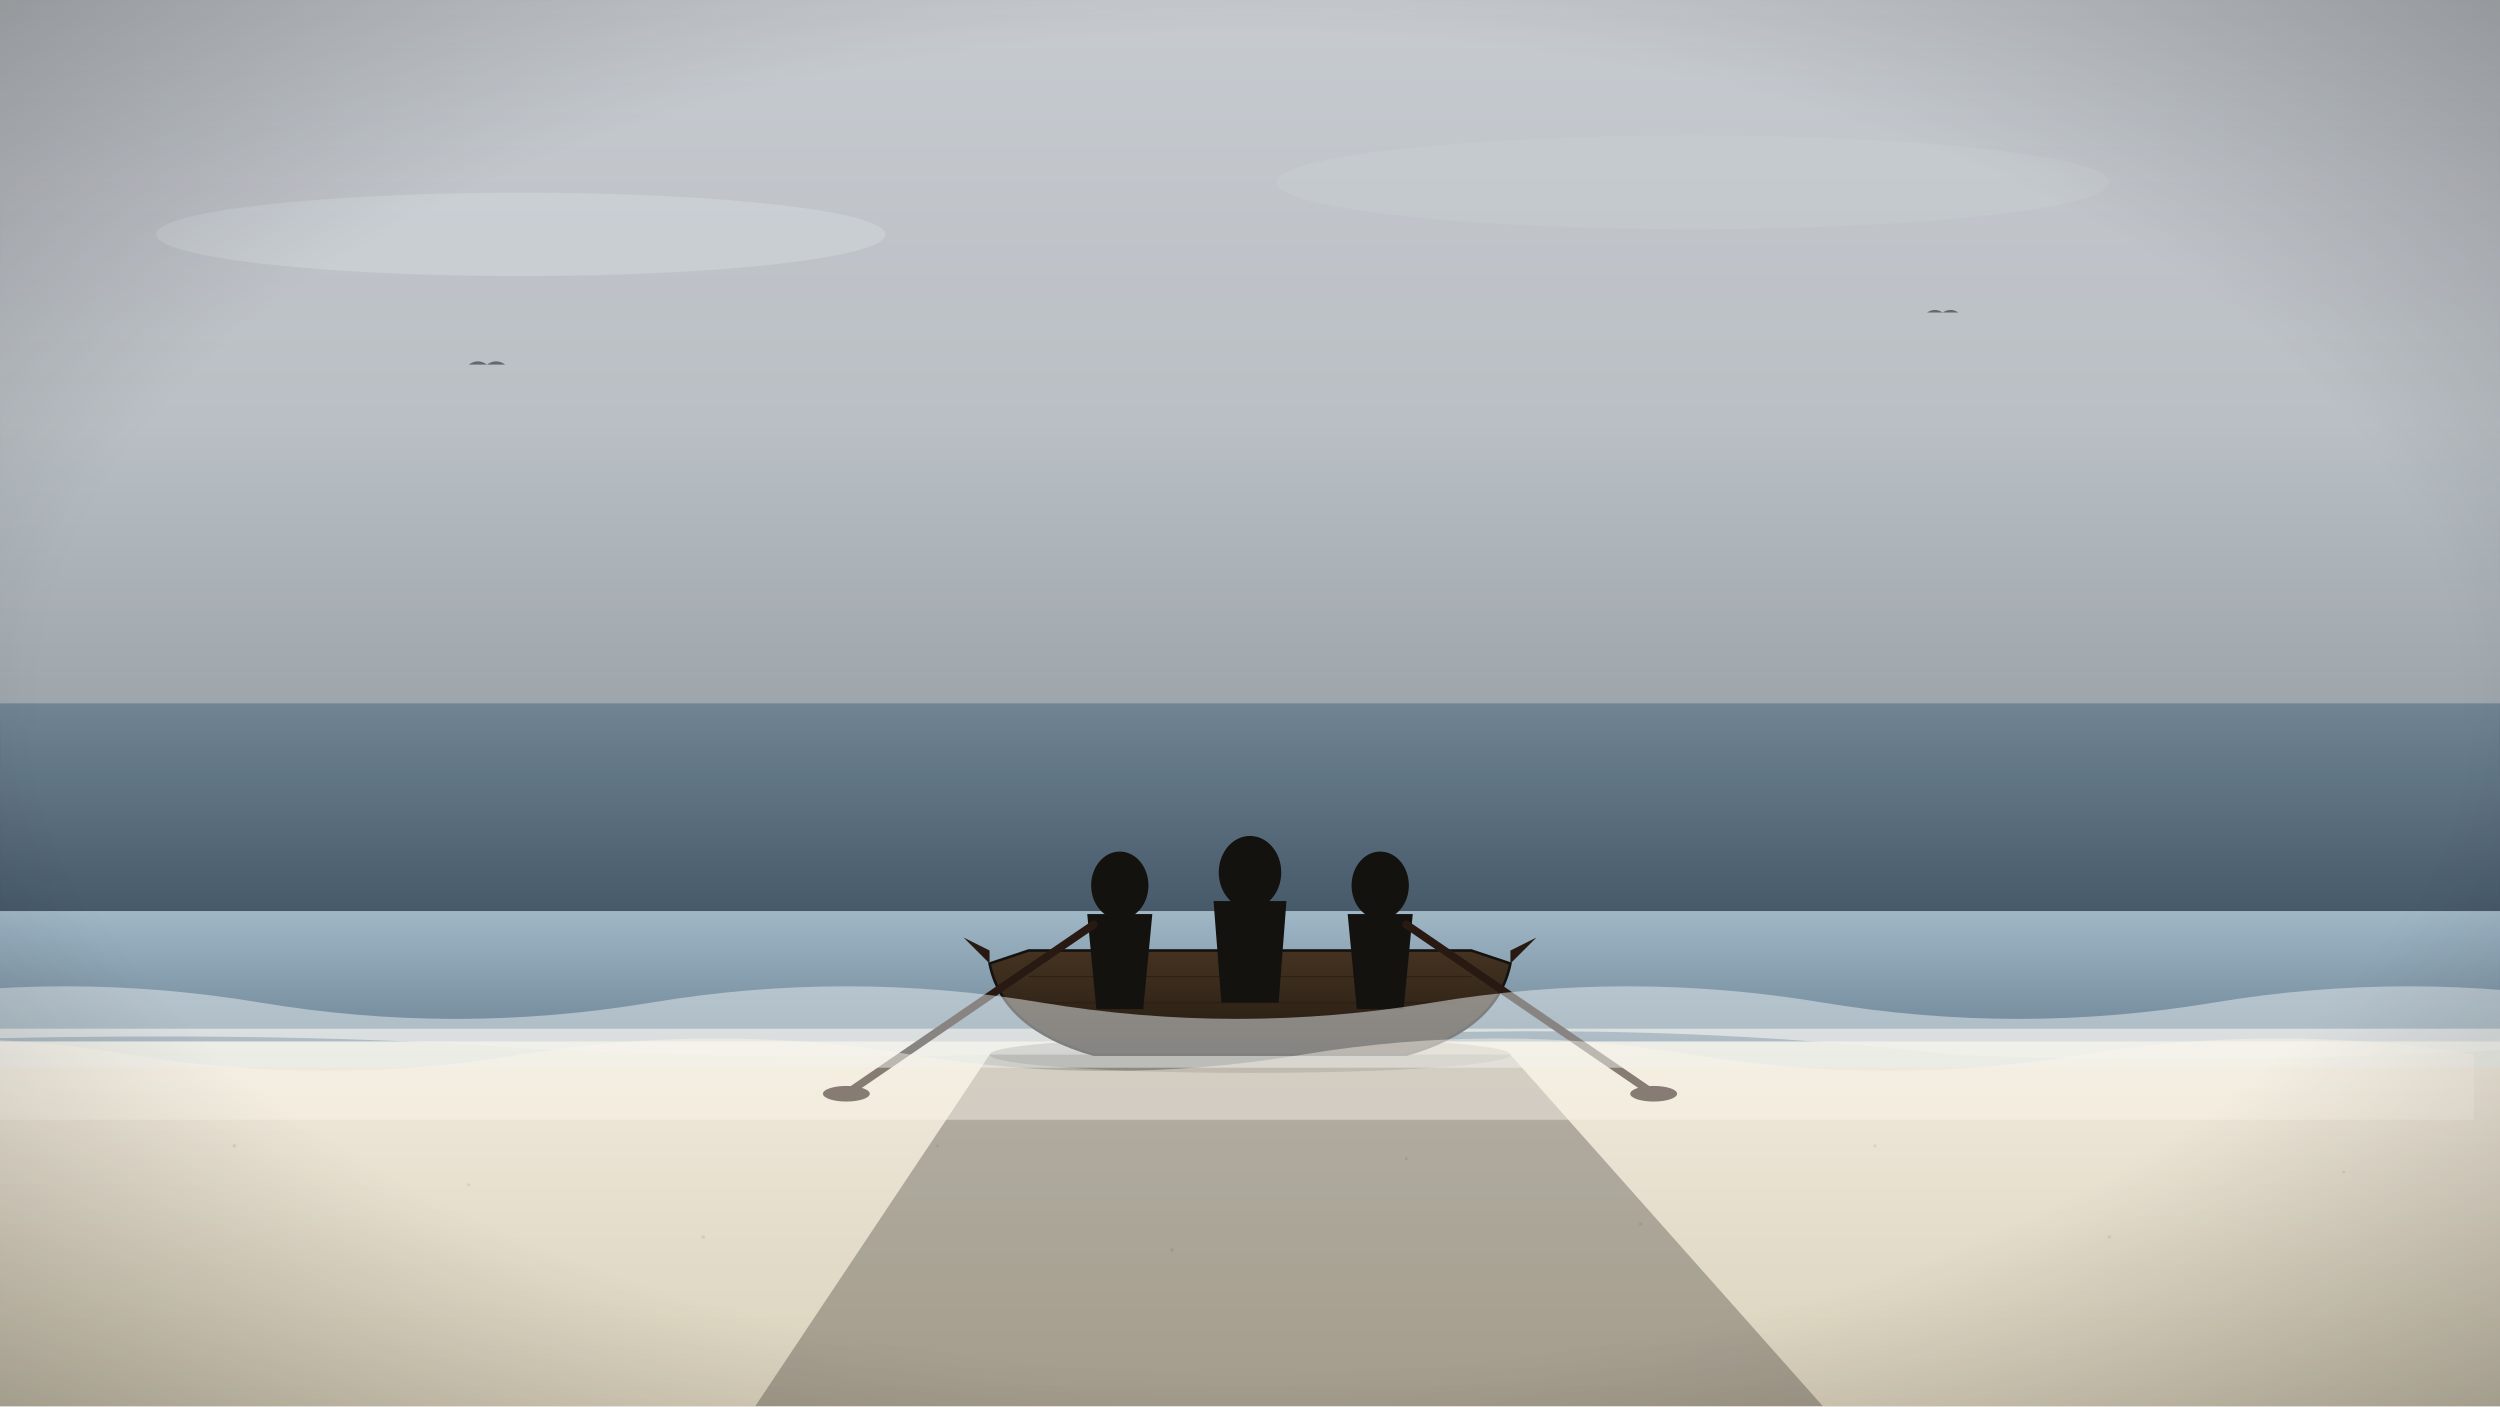
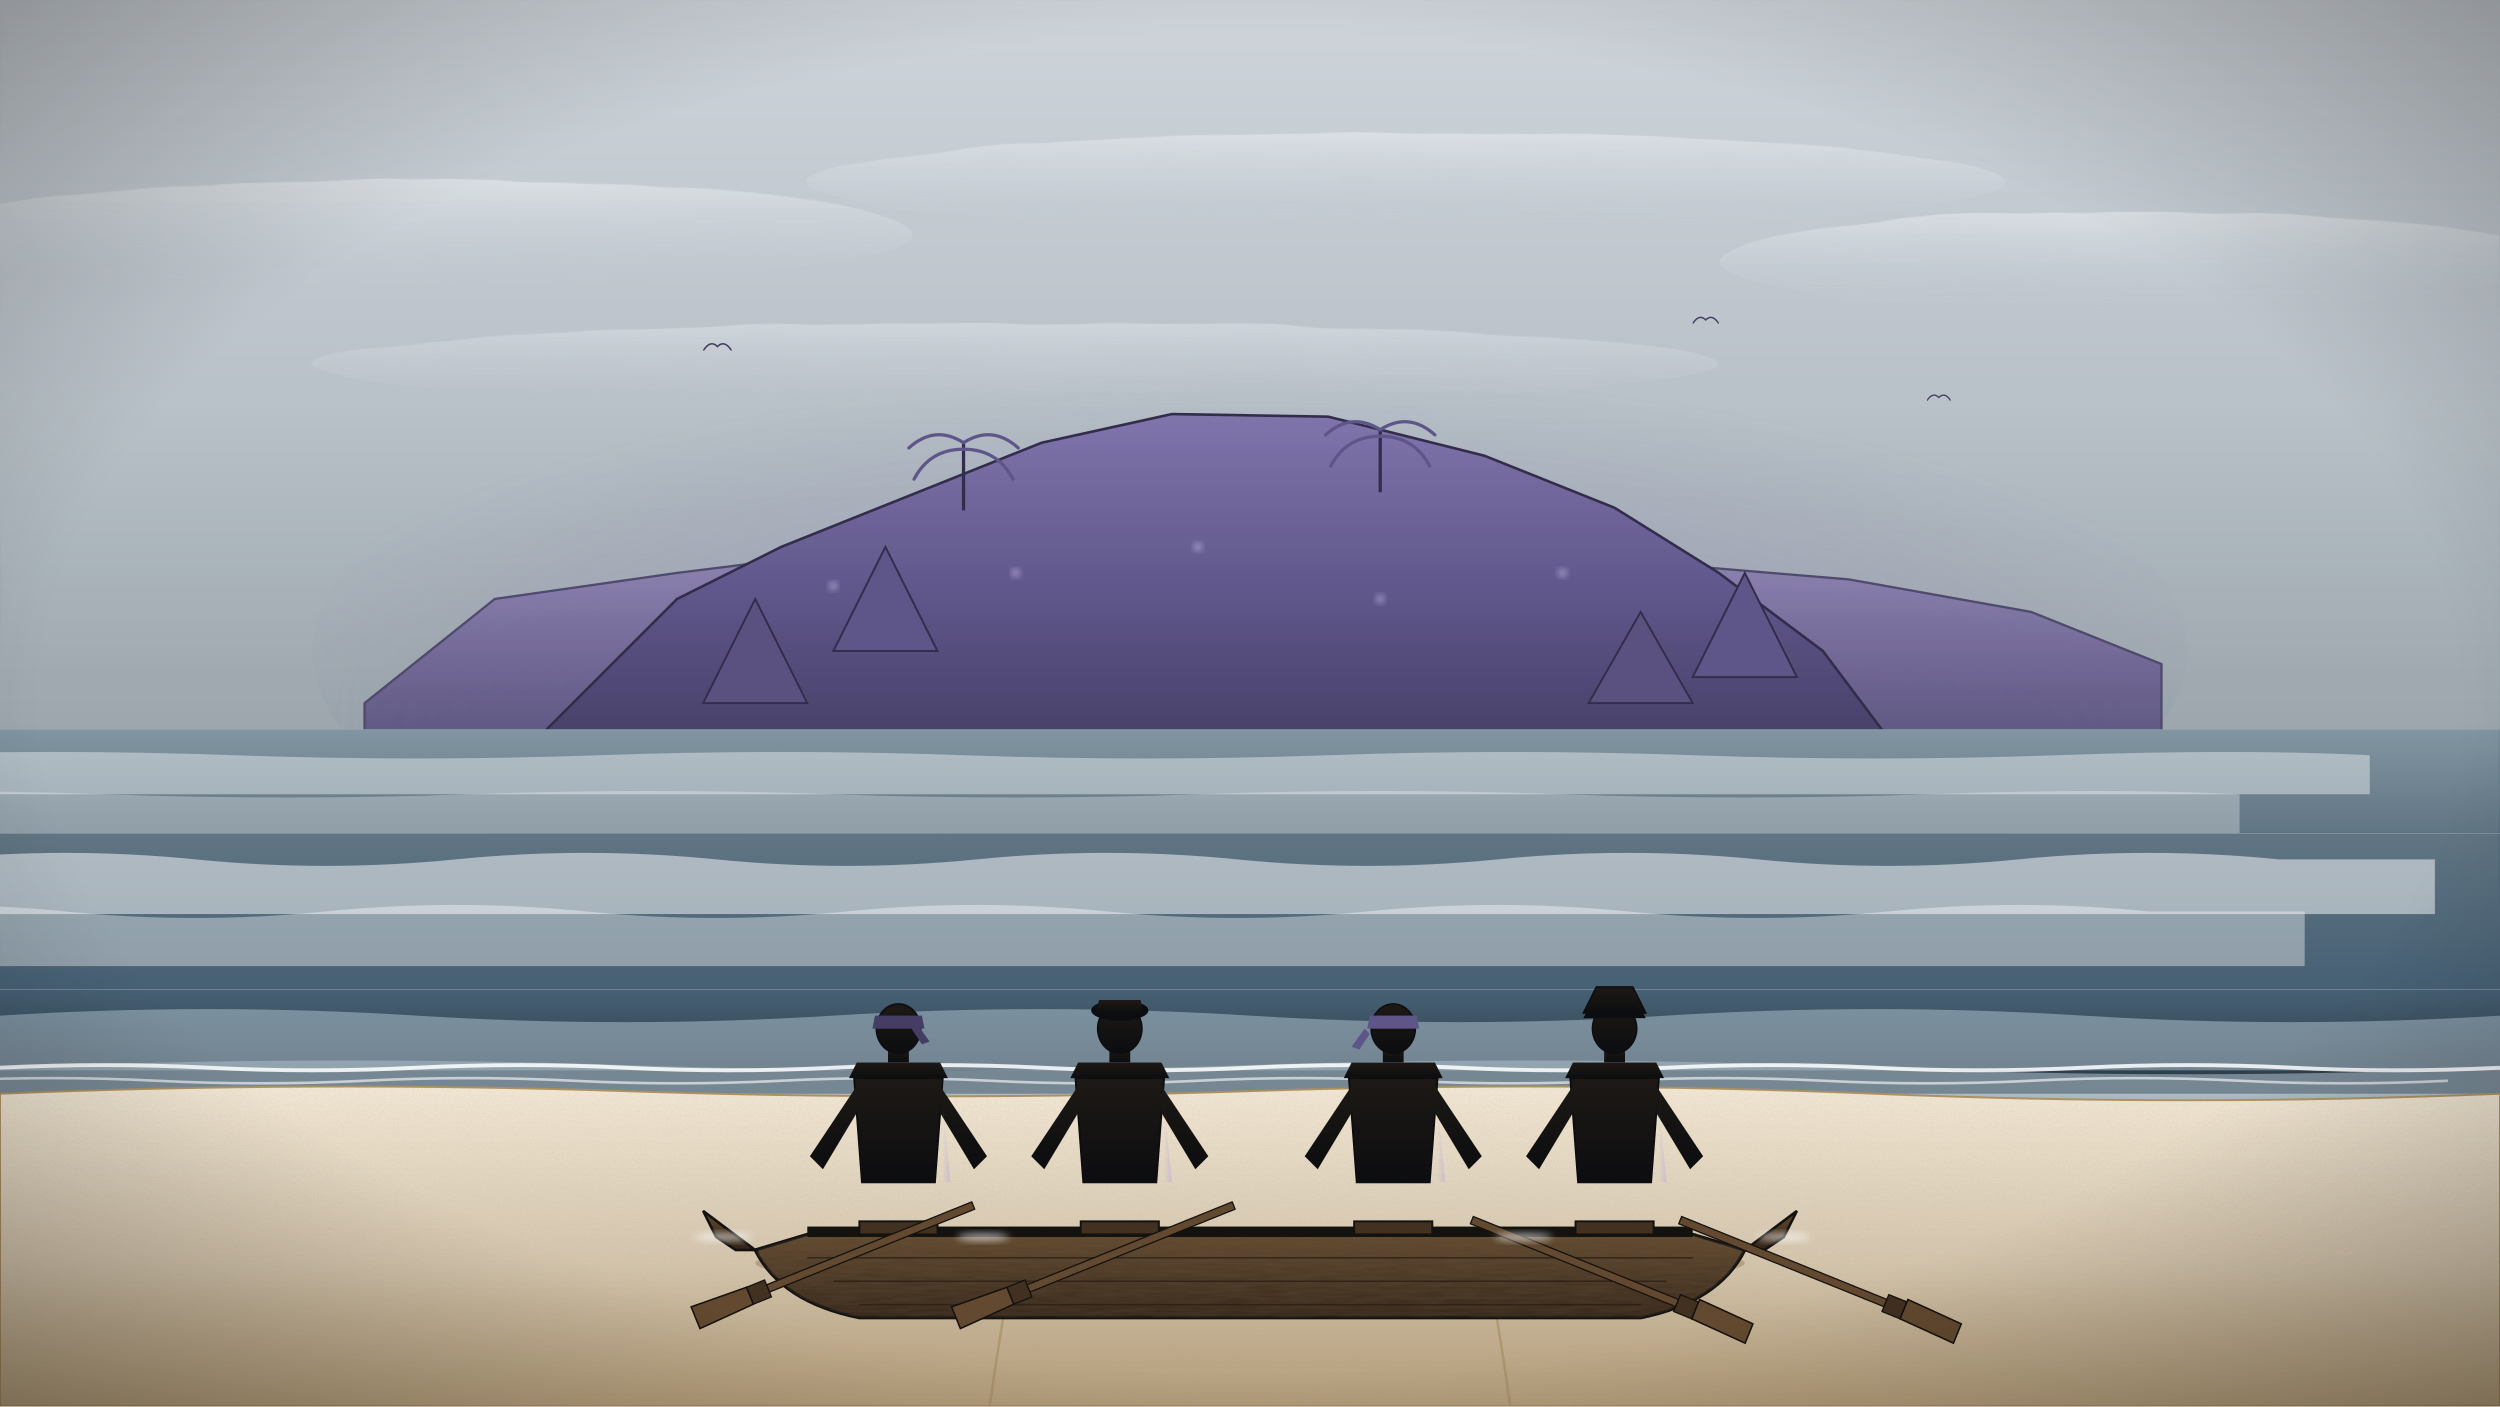
- <svg xmlns="http://www.w3.org/2000/svg" viewBox="0 0 1920 1080" preserveAspectRatio="xMidYMid slice" role="img" aria-label="Scene 06 — Rowboat landing on white beach">
+ <svg xmlns="http://www.w3.org/2000/svg" viewBox="0 0 1920 1080" preserveAspectRatio="xMidYMid slice" role="img" aria-label="Scene 06 — Sbarco sulla spiaggia (Cartoon Saloon)">
  <defs>
-     <linearGradient id="sky06" x1="0%" y1="0%" x2="0%" y2="100%">
-       <stop offset="0%" stop-color="#C5C9CE" />
-       <stop offset="60%" stop-color="#B6BCC2" />
-       <stop offset="100%" stop-color="#9AA2A8" />
-     </linearGradient>
-     <linearGradient id="water06" x1="0%" y1="0%" x2="0%" y2="100%">
-       <stop offset="0%" stop-color="#6A7F8E" />
-       <stop offset="100%" stop-color="#3F5364" />
-     </linearGradient>
-     <linearGradient id="shallows06" x1="0%" y1="0%" x2="0%" y2="100%">
-       <stop offset="0%" stop-color="#9CB4C4" />
-       <stop offset="100%" stop-color="#6A8294" />
-     </linearGradient>
-     <linearGradient id="beach06" x1="0%" y1="0%" x2="0%" y2="100%">
-       <stop offset="0%" stop-color="#F0EADC" />
-       <stop offset="100%" stop-color="#D8CFB8" />
-     </linearGradient>
-     <linearGradient id="boat06" x1="0%" y1="0%" x2="0%" y2="100%">
-       <stop offset="0%" stop-color="#3D2A18" />
-       <stop offset="100%" stop-color="#1A1108" />
-     </linearGradient>
-     <filter id="painterly06">
-       <feTurbulence type="fractalNoise" baseFrequency="0.013" numOctaves="2" seed="6" />
-       <feDisplacementMap in="SourceGraphic" scale="2.5" />
+     <linearGradient id="s06_sky" x1="0%" y1="0%" x2="0%" y2="100%">
+       <stop offset="0%" stop-color="#CCD2D8" />
+       <stop offset="55%" stop-color="#B6BFC6" />
+       <stop offset="100%" stop-color="#98A2A9" />
+     </linearGradient>
+     <linearGradient id="s06_cloudWhisp" x1="0%" y1="0%" x2="0%" y2="100%">
+       <stop offset="0%" stop-color="#E0E5EA" stop-opacity="0.85" />
+       <stop offset="100%" stop-color="#C2C9D0" stop-opacity="0" />
+     </linearGradient>
+     <linearGradient id="s06_islandFar" x1="0%" y1="0%" x2="0%" y2="100%">
+       <stop offset="0%" stop-color="#8B7EB4" />
+       <stop offset="55%" stop-color="#65588E" />
+       <stop offset="100%" stop-color="#4A4070" />
+     </linearGradient>
+     <linearGradient id="s06_islandNear" x1="0%" y1="0%" x2="0%" y2="100%">
+       <stop offset="0%" stop-color="#7B6FA8" />
+       <stop offset="55%" stop-color="#574E84" />
+       <stop offset="100%" stop-color="#3D365E" />
+     </linearGradient>
+     <linearGradient id="s06_seaFar" x1="0%" y1="0%" x2="0%" y2="100%">
+       <stop offset="0%" stop-color="#7D919E" />
+       <stop offset="100%" stop-color="#5A6F7E" />
+     </linearGradient>
+     <linearGradient id="s06_seaMid" x1="0%" y1="0%" x2="0%" y2="100%">
+       <stop offset="0%" stop-color="#5A6F7E" />
+       <stop offset="100%" stop-color="#3F5A6E" />
+     </linearGradient>
+     <linearGradient id="s06_seaClose" x1="0%" y1="0%" x2="0%" y2="100%">
+       <stop offset="0%" stop-color="#3F5A6E" />
+       <stop offset="100%" stop-color="#1F2E3C" />
+     </linearGradient>
+     <linearGradient id="s06_sand" x1="0%" y1="0%" x2="0%" y2="100%">
+       <stop offset="0%" stop-color="#F2E8D6" />
+       <stop offset="55%" stop-color="#E8DDC8" />
+       <stop offset="100%" stop-color="#C9B58E" />
+     </linearGradient>
+     <linearGradient id="s06_sandShadow" x1="0%" y1="0%" x2="0%" y2="100%">
+       <stop offset="0%" stop-color="#8B7050" stop-opacity="0" />
+       <stop offset="100%" stop-color="#8B7050" stop-opacity="0.42" />
+     </linearGradient>
+     <linearGradient id="s06_wetSand" x1="0%" y1="0%" x2="0%" y2="100%">
+       <stop offset="0%" stop-color="#A8BAC6" stop-opacity="0.55" />
+       <stop offset="100%" stop-color="#7D919E" stop-opacity="0.85" />
+     </linearGradient>
+     <linearGradient id="s06_boat" x1="0%" y1="0%" x2="0%" y2="100%">
+       <stop offset="0%" stop-color="#5C4226" />
+       <stop offset="100%" stop-color="#2A1A0E" />
+     </linearGradient>
+     <linearGradient id="s06_char" x1="0%" y1="0%" x2="0%" y2="100%">
+       <stop offset="0%" stop-color="#15100B" />
+       <stop offset="100%" stop-color="#020306" />
+     </linearGradient>
+     <linearGradient id="s06_charRim" x1="100%" y1="0%" x2="0%" y2="0%">
+       <stop offset="0%" stop-color="#B8AAD8" stop-opacity="0.55" />
+       <stop offset="50%" stop-color="#B8AAD8" stop-opacity="0" />
+     </linearGradient>
+     <radialGradient id="s06_aura" cx="50%" cy="60%" r="55%">
+       <stop offset="0%" stop-color="#B8AAD8" stop-opacity="0.42" />
+       <stop offset="55%" stop-color="#7B6FA8" stop-opacity="0.18" />
+       <stop offset="100%" stop-color="#574E84" stop-opacity="0" />
+     </radialGradient>
+     <filter id="s06_sandGrain" x="0%" y="0%" width="100%" height="100%">
+       <feTurbulence type="fractalNoise" baseFrequency="0.65" numOctaves="2" seed="13" />
+       <feColorMatrix values="0 0 0 0 0.55  0 0 0 0 0.42  0 0 0 0 0.25  0 0 0 0.35 0" />
+       <feComposite in2="SourceGraphic" operator="in" />
    </filter>
-     <radialGradient id="vig06" cx="50%" cy="50%" r="80%">
+     <filter id="s06_woodGrain" x="0%" y="0%" width="100%" height="100%">
+       <feTurbulence type="fractalNoise" baseFrequency="0.04 0.4" numOctaves="3" seed="29" />
+       <feColorMatrix values="0 0 0 0 0.12  0 0 0 0 0.08  0 0 0 0 0.04  0 0 0 0.55 0" />
+       <feComposite in2="SourceGraphic" operator="in" />
+     </filter>
+     <filter id="s06_painterly" x="-5%" y="-5%" width="110%" height="110%">
+       <feTurbulence type="fractalNoise" baseFrequency="0.008" numOctaves="3" seed="37" />
+       <feDisplacementMap in="SourceGraphic" scale="6" />
+     </filter>
+     <filter id="s06_dustGlow" x="-50%" y="-50%" width="200%" height="200%">
+       <feGaussianBlur stdDeviation="3" />
+     </filter>
+     <radialGradient id="s06_vig" cx="50%" cy="50%" r="80%">
      <stop offset="60%" stop-color="#000" stop-opacity="0" />
-       <stop offset="100%" stop-color="#000" stop-opacity="0.35" />
+       <stop offset="100%" stop-color="#000" stop-opacity="0.42" />
    </radialGradient>
-     <path id="wave06" d="M 0,30 Q 150,5 300,30 T 600,30 T 900,30 T 1200,30 T 1500,30 T 1800,30 T 2100,30 L 2100,80 L 0,80 Z" />
+     <path id="s06_waveFar" d="M 0,0 Q 140,-5 280,0 T 560,0 T 840,0 T 1120,0 T 1400,0 T 1680,0 T 1920,0 L 1920,30 L 0,30 Z" />
+     <path id="s06_waveMid" d="M 0,0 Q 100,-10 200,0 T 400,0 T 600,0 T 800,0 T 1000,0 T 1200,0 T 1400,0 T 1600,0 T 1800,0 L 1920,0 L 1920,42 L 0,42 Z" />
+     <path id="s06_foamLine" d="M 0,0 Q 80,-4 160,0 T 320,0 T 480,0 T 640,0 T 800,0 T 960,0 T 1120,0 T 1280,0 T 1440,0 T 1600,0 T 1760,0 T 1920,0" />
+     <symbol id="s06_gull" viewBox="-12 -8 24 16">
+       <path d="M -12,2 Q -6,-7 0,-1 Q 6,-7 12,2" fill="none" stroke="#3D365E" stroke-width="1.4" stroke-linecap="round">
+         <animate attributeName="d" values="M -12,2 Q -6,-7 0,-1 Q 6,-7 12,2;                   M -12,-1 Q -6,2 0,-1 Q 6,2 12,-1;                   M -12,2 Q -6,-7 0,-1 Q 6,-7 12,2" dur="1.8s" repeatCount="indefinite" />
+       </path>
+     </symbol>
+     <circle id="s06_dustCyan" r="2.5" fill="#D0C5F0" filter="url(#s06_dustGlow)" />
  </defs>
-   <g>
-     <animateTransform attributeName="transform" type="translate" values="-60 0; 0 0; 60 0" keyTimes="0;0.5;1" dur="8s" fill="freeze" />
-     <rect x="-100" y="0" width="2120" height="540" fill="url(#sky06)" />
-     <g opacity="0.4">
-       <ellipse cx="400" cy="180" rx="280" ry="32" fill="#D8DCE0" />
-       <ellipse cx="1300" cy="140" rx="320" ry="36" fill="#C8CCD0" />
-     </g>
-     <rect x="-100" y="540" width="2120" height="160" fill="url(#water06)" />
-     <rect x="-100" y="700" width="2120" height="100" fill="url(#shallows06)" />
-     <path d="M -100,800 L 2020,800 L 2020,1080 L -100,1080 Z" fill="url(#beach06)" />
-     <g opacity="0.35" fill="#B8AC95">
-       <circle cx="180" cy="880" r="1.4" />
-       <circle cx="360" cy="910" r="1.2" />
-       <circle cx="540" cy="950" r="1.5" />
-       <circle cx="720" cy="880" r="1.2" />
-       <circle cx="900" cy="960" r="1.4" />
-       <circle cx="1080" cy="890" r="1.2" />
-       <circle cx="1260" cy="940" r="1.4" />
-       <circle cx="1440" cy="880" r="1.2" />
-       <circle cx="1620" cy="950" r="1.4" />
-       <circle cx="1800" cy="900" r="1.2" />
-     </g>
-     <path d="M -100,800 Q 200,790 400,805 Q 700,820 960,800 Q 1240,780 1500,810 Q 1750,820 2020,800 L 2020,790 L -100,790 Z" fill="#FAF4E9" opacity="0.65" />
-     <g fill="#1A1614" opacity="0.55">
-       <path d="M 0,0 q 7,-5 14,0 q 7,-5 14,0" transform="translate(360 280)" />
-       <path d="M 0,0 q 6,-4 12,0 q 6,-4 12,0" transform="translate(1480 240)" />
-     </g>
-     <g transform="translate(960 760)">
-       <animateTransform attributeName="transform" type="translate" values="800 770; 880 762; 960 760" keyTimes="0;0.6;1" dur="8s" fill="freeze" />
-       <ellipse cx="0" cy="50" rx="200" ry="14" fill="#1A1614" opacity="0.25" />
-       <path d="M -200,-20 Q -190,30 -120,50 L 120,50 Q 190,30 200,-20 L 170,-30 L -170,-30 Z" fill="url(#boat06)" stroke="#0A0805" stroke-width="2" />
-       <line x1="-170" y1="-10" x2="170" y2="-10" stroke="#1F1108" stroke-width="1" opacity="0.6" />
-       <line x1="-160" y1="10" x2="160" y2="10" stroke="#1F1108" stroke-width="1" opacity="0.6" />
-       <line x1="-150" y1="30" x2="150" y2="30" stroke="#1F1108" stroke-width="1" opacity="0.6" />
-       <path d="M -200,-20 L -220,-40 L -200,-30 Z" fill="#1F1108" />
-       <path d="M 200,-20 L 220,-40 L 200,-30 Z" fill="#1F1108" />
-       <g fill="#0A0805">
-         <ellipse cx="-100" cy="-80" rx="22" ry="26" />
-         <path d="M -125,-58 L -75,-58 L -82,15 L -118,15 Z" />
-         <ellipse cx="0" cy="-90" rx="24" ry="28" />
-         <path d="M -28,-68 L 28,-68 L 22,10 L -22,10 Z" />
-         <ellipse cx="100" cy="-80" rx="22" ry="26" />
-         <path d="M 75,-58 L 125,-58 L 118,15 L 82,15 Z" />
-       </g>
-       <g>
-         <line x1="-120" y1="-50" x2="-310" y2="80" stroke="#1F1108" stroke-width="6" stroke-linecap="round">
-           <animate attributeName="x2" values="-310;-280;-310;-280;-310" keyTimes="0;0.25;0.5;0.75;1" dur="4s" repeatCount="indefinite" />
-           <animate attributeName="y2" values="80;100;80;100;80" keyTimes="0;0.25;0.5;0.75;1" dur="4s" repeatCount="indefinite" />
-         </line>
-         <ellipse cx="-310" cy="80" rx="18" ry="6" fill="#1F1108">
-           <animate attributeName="cx" values="-310;-280;-310;-280;-310" keyTimes="0;0.25;0.5;0.75;1" dur="4s" repeatCount="indefinite" />
-           <animate attributeName="cy" values="80;100;80;100;80" keyTimes="0;0.25;0.5;0.75;1" dur="4s" repeatCount="indefinite" />
-         </ellipse>
-         <line x1="120" y1="-50" x2="310" y2="80" stroke="#1F1108" stroke-width="6" stroke-linecap="round">
-           <animate attributeName="x2" values="310;280;310;280;310" keyTimes="0;0.25;0.5;0.75;1" dur="4s" repeatCount="indefinite" />
-           <animate attributeName="y2" values="80;100;80;100;80" keyTimes="0;0.25;0.5;0.75;1" dur="4s" repeatCount="indefinite" />
-         </line>
-         <ellipse cx="310" cy="80" rx="18" ry="6" fill="#1F1108">
-           <animate attributeName="cx" values="310;280;310;280;310" keyTimes="0;0.25;0.5;0.75;1" dur="4s" repeatCount="indefinite" />
-           <animate attributeName="cy" values="80;100;80;100;80" keyTimes="0;0.25;0.5;0.75;1" dur="4s" repeatCount="indefinite" />
-         </ellipse>
-       </g>
-     </g>
-     <g opacity="0.3">
-       <path d="M 760,810 L 1160,810 L 1400,1080 L 580,1080 Z" fill="#1A1614" />
-     </g>
-     <g opacity="0.5">
-       <use href="#wave06" x="-100" y="740" fill="#E8EEF0">
-         <animate attributeName="x" values="-100;-180;-100" dur="13s" repeatCount="indefinite" />
-       </use>
-     </g>
-     <g opacity="0.45">
-       <use href="#wave06" x="-200" y="780" fill="#FAF4E9">
-         <animate attributeName="x" values="-200;-80;-200" dur="11s" repeatCount="indefinite" />
-       </use>
-     </g>
-   </g>
-   <rect width="1920" height="1080" fill="#FFFFFF" opacity="0.04" filter="url(#painterly06)" pointer-events="none" />
-   <rect width="1920" height="1080" fill="url(#vig06)" pointer-events="none" />
+   <rect x="0" y="0" width="1920" height="560" fill="url(#s06_sky)" />
+   <g opacity="0.85">
+     <ellipse cx="320" cy="180" rx="380" ry="42" fill="url(#s06_cloudWhisp)" filter="url(#s06_painterly)" />
+     <ellipse cx="1080" cy="140" rx="460" ry="38" fill="url(#s06_cloudWhisp)" filter="url(#s06_painterly)" />
+     <ellipse cx="1640" cy="200" rx="320" ry="38" fill="url(#s06_cloudWhisp)" filter="url(#s06_painterly)" />
+     <ellipse cx="780" cy="280" rx="540" ry="32" fill="url(#s06_cloudWhisp)" opacity="0.7" filter="url(#s06_painterly)" />
+   </g>
+   <ellipse cx="960" cy="500" rx="720" ry="240" fill="url(#s06_aura)" />
+   <g>
+     <path d="M 280,540 L 380,460 L 520,440 L 680,420 L 860,410 L 1040,420 L 1240,430 L 1420,445 L 1560,470 L 1660,510 L 1660,580 L 280,580 Z" fill="url(#s06_islandFar)" stroke="#3A335A" stroke-width="1.8" stroke-linejoin="round" opacity="0.85" />
+     <path d="M 420,560 L 520,460 L 600,420 L 700,380 L 800,340 L 900,318 L 1020,320 L 1140,350 L 1240,390 L 1320,440 L 1400,500 L 1460,580 L 420,580 Z" fill="url(#s06_islandNear)" stroke="#2A2444" stroke-width="2" stroke-linejoin="round" />
+     <polygon points="540,540 580,460 620,540" fill="#544A7C" stroke="#2A2444" stroke-width="1.5" />
+     <polygon points="640,500 680,420 720,500" fill="#574E84" stroke="#2A2444" stroke-width="1.5" />
+     <polygon points="1220,540 1260,470 1300,540" fill="#544A7C" stroke="#2A2444" stroke-width="1.5" />
+     <polygon points="1300,520 1340,440 1380,520" fill="#574E84" stroke="#2A2444" stroke-width="1.5" />
+     <g transform="translate(740 340)">
+       <line x1="0" y1="0" x2="0" y2="52" stroke="#2A2444" stroke-width="2.5" />
+       <path d="M 0,0 Q -22,-14 -42,4" fill="none" stroke="#574E84" stroke-width="2.5" stroke-linecap="round" />
+       <path d="M 0,0 Q 22,-14 42,4" fill="none" stroke="#574E84" stroke-width="2.5" stroke-linecap="round" />
+       <path d="M 0,5 Q -26,5 -38,28" fill="none" stroke="#574E84" stroke-width="2.5" stroke-linecap="round" />
+       <path d="M 0,5 Q 26,5 38,28" fill="none" stroke="#574E84" stroke-width="2.5" stroke-linecap="round" />
+     </g>
+     <g transform="translate(1060 330)">
+       <line x1="0" y1="0" x2="0" y2="48" stroke="#2A2444" stroke-width="2.5" />
+       <path d="M 0,0 Q -22,-14 -42,4" fill="none" stroke="#574E84" stroke-width="2.5" stroke-linecap="round" />
+       <path d="M 0,0 Q 22,-14 42,4" fill="none" stroke="#574E84" stroke-width="2.5" stroke-linecap="round" />
+       <path d="M 0,5 Q -26,5 -38,28" fill="none" stroke="#574E84" stroke-width="2.5" stroke-linecap="round" />
+       <path d="M 0,5 Q 26,5 38,28" fill="none" stroke="#574E84" stroke-width="2.5" stroke-linecap="round" />
+     </g>
+   </g>
+   <g>
+     <use href="#s06_dustCyan" x="780" y="440">
+       <animate attributeName="y" values="440;360;300" dur="7s" repeatCount="indefinite" />
+       <animate attributeName="opacity" values="0;0.65;0.4;0" dur="7s" repeatCount="indefinite" />
+     </use>
+     <use href="#s06_dustCyan" x="920" y="420">
+       <animate attributeName="y" values="420;340;280" dur="8s" repeatCount="indefinite" />
+       <animate attributeName="opacity" values="0;0.7;0.45;0" dur="8s" repeatCount="indefinite" />
+     </use>
+     <use href="#s06_dustCyan" x="1060" y="460">
+       <animate attributeName="y" values="460;380;320" dur="7.5s" repeatCount="indefinite" />
+       <animate attributeName="opacity" values="0;0.6;0.4;0" dur="7.5s" repeatCount="indefinite" />
+     </use>
+     <use href="#s06_dustCyan" x="640" y="450">
+       <animate attributeName="y" values="450;370;310" dur="9s" repeatCount="indefinite" />
+       <animate attributeName="opacity" values="0;0.55;0.35;0" dur="9s" repeatCount="indefinite" />
+     </use>
+     <use href="#s06_dustCyan" x="1200" y="440">
+       <animate attributeName="y" values="440;360;300" dur="8.5s" repeatCount="indefinite" />
+       <animate attributeName="opacity" values="0;0.6;0.4;0" dur="8.5s" repeatCount="indefinite" />
+     </use>
+   </g>
+   <g>
+     <use href="#s06_gull" x="540" y="260" width="22" height="14">
+       <animateTransform attributeName="transform" type="translate" values="0 0;-30 -4;-58 4;-88 -3" keyTimes="0;0.33;0.66;1" dur="14s" repeatCount="indefinite" />
+     </use>
+     <use href="#s06_gull" x="1300" y="240" width="20" height="13">
+       <animateTransform attributeName="transform" type="translate" values="0 0;28 -3;58 5;88 -2" keyTimes="0;0.33;0.66;1" dur="16s" repeatCount="indefinite" />
+     </use>
+     <use href="#s06_gull" x="1480" y="300" width="18" height="12">
+       <animateTransform attributeName="transform" type="translate" values="0 0;-22 -3;-46 4;-72 -2" keyTimes="0;0.33;0.66;1" dur="15s" repeatCount="indefinite" />
+     </use>
+   </g>
+   <g>
+     <rect x="0" y="560" width="1920" height="80" fill="url(#s06_seaFar)" />
+     <use href="#s06_waveFar" x="-100" y="580" fill="#FFFFFF" opacity="0.4">
+       <animate attributeName="x" values="-100;-280;-100" dur="22s" repeatCount="indefinite" />
+     </use>
+     <use href="#s06_waveFar" x="-200" y="610" fill="#FFFFFF" opacity="0.3">
+       <animate attributeName="x" values="-200;-40;-200" dur="20s" repeatCount="indefinite" />
+     </use>
+     <rect x="0" y="640" width="1920" height="120" fill="url(#s06_seaMid)" />
+     <use href="#s06_waveMid" x="-50" y="660" fill="#FFFFFF" opacity="0.5">
+       <animate attributeName="x" values="-50;-260;-50" dur="16s" repeatCount="indefinite" />
+     </use>
+     <use href="#s06_waveMid" x="-150" y="700" fill="#FFFFFF" opacity="0.38">
+       <animate attributeName="x" values="-150;30;-150" dur="13s" repeatCount="indefinite" />
+     </use>
+     <rect x="0" y="760" width="1920" height="80" fill="url(#s06_seaClose)" />
+     <use href="#s06_waveMid" x="0" y="780" fill="#A8BAC6" opacity="0.55" transform="scale(1.6 1)">
+       <animate attributeName="x" values="0;-180;0" dur="11s" repeatCount="indefinite" />
+     </use>
+   </g>
+   <g>
+     <path d="M 0,820 Q 240,810 480,818 Q 720,826 960,818 Q 1200,810 1440,820 Q 1680,830 1920,820 L 1920,860 L 0,860 Z" fill="url(#s06_wetSand)" />
+     <use href="#s06_foamLine" x="0" y="820" stroke="#FFFFFF" stroke-width="3" fill="none" opacity="0.85">
+       <animate attributeName="opacity" values="0.85;0.55;0.85;0.5;0.85" keyTimes="0;0.25;0.5;0.75;1" dur="4s" repeatCount="indefinite" />
+     </use>
+     <use href="#s06_foamLine" x="-40" y="830" stroke="#FFFFFF" stroke-width="2" fill="none" opacity="0.6">
+       <animate attributeName="x" values="-40;20;-40" dur="6s" repeatCount="indefinite" />
+     </use>
+     <path d="M 0,840 Q 240,830 480,838 Q 720,846 960,838 Q 1200,830 1440,840 Q 1680,850 1920,840 L 1920,1080 L 0,1080 Z" fill="url(#s06_sand)" stroke="#A88B58" stroke-width="1.5" />
+     <path d="M 0,840 Q 240,830 480,838 Q 720,846 960,838 Q 1200,830 1440,840 Q 1680,850 1920,840 L 1920,1080 L 0,1080 Z" fill="url(#s06_sand)" filter="url(#s06_sandGrain)" opacity="0.55" />
+     <ellipse cx="960" cy="970" rx="380" ry="22" fill="#8B7050" opacity="0.45" />
+     <g stroke="#A88B58" stroke-width="2" opacity="0.55" fill="none">
+       <path d="M 760,1080 Q 770,1010 780,960" />
+       <path d="M 1160,1080 Q 1150,1010 1140,960" />
+     </g>
+     <rect x="0" y="840" width="1920" height="240" fill="url(#s06_sandShadow)" />
+   </g>
+   <g transform="translate(960 960)">
+     <animateTransform attributeName="transform" type="translate" values="960 960; 960 956; 960 960; 960 958; 960 960" keyTimes="0;0.25;0.5;0.75;1" dur="5.5s" repeatCount="indefinite" calcMode="spline" keySplines="0.42 0 0.58 1;0.42 0 0.58 1;0.42 0 0.58 1;0.42 0 0.58 1" />
+     <g>
+       <path d="M -380,0 Q -360,40 -300,52 L 300,52 Q 360,40 380,0 L 340,-12 L -340,-12 Z" fill="url(#s06_boat)" stroke="#0A0805" stroke-width="2.5" />
+       <path d="M -380,0 Q -360,40 -300,52 L 300,52 Q 360,40 380,0 L 340,-12 L -340,-12 Z" fill="url(#s06_boat)" filter="url(#s06_woodGrain)" opacity="0.7" />
+       <rect x="-340" y="-18" width="680" height="8" fill="#0A0805" />
+       <g stroke="#1A0F08" stroke-width="1.2" opacity="0.65">
+         <line x1="-340" y1="6" x2="340" y2="6" />
+         <line x1="-320" y1="24" x2="320" y2="24" />
+         <line x1="-300" y1="42" x2="300" y2="42" />
+       </g>
+       <g fill="#3A2818" stroke="#0A0805" stroke-width="1.5">
+         <rect x="-300" y="-22" width="60" height="10" />
+         <rect x="-130" y="-22" width="60" height="10" />
+         <rect x="80" y="-22" width="60" height="10" />
+         <rect x="250" y="-22" width="60" height="10" />
+       </g>
+       <path d="M 380,0 L 420,-30 L 410,-10 L 395,0 Z" fill="url(#s06_boat)" stroke="#0A0805" stroke-width="2" />
+       <path d="M -380,0 L -420,-30 L -410,-10 L -395,0 Z" fill="url(#s06_boat)" stroke="#0A0805" stroke-width="2" />
+     </g>
+     <g>
+       <g transform="rotate(-22 -240 -22)">
+         <animateTransform attributeName="transform" type="rotate" values="-22 -240 -22; -16 -240 -22; -22 -240 -22" keyTimes="0;0.5;1" dur="3.6s" repeatCount="indefinite" />
+         <rect x="-380" y="-26" width="170" height="6" fill="#5C4226" stroke="#0A0805" stroke-width="1" />
+         <path d="M -395,-30 L -380,-30 L -380,-16 L -395,-16 Z" fill="#3A2818" stroke="#0A0805" stroke-width="1" />
+         <path d="M -440,-32 L -395,-30 L -395,-16 L -440,-14 Z" fill="#5C4226" stroke="#0A0805" stroke-width="1.2" />
+       </g>
+       <g transform="rotate(-22 -40 -22)">
+         <animateTransform attributeName="transform" type="rotate" values="-22 -40 -22; -16 -40 -22; -22 -40 -22" keyTimes="0;0.5;1" dur="3.6s" repeatCount="indefinite" begin="0.3s" />
+         <rect x="-180" y="-26" width="170" height="6" fill="#5C4226" stroke="#0A0805" stroke-width="1" />
+         <path d="M -195,-30 L -180,-30 L -180,-16 L -195,-16 Z" fill="#3A2818" stroke="#0A0805" stroke-width="1" />
+         <path d="M -240,-32 L -195,-30 L -195,-16 L -240,-14 Z" fill="#5C4226" stroke="#0A0805" stroke-width="1.2" />
+       </g>
+       <g transform="rotate(22 170 -22)">
+         <animateTransform attributeName="transform" type="rotate" values="22 170 -22; 16 170 -22; 22 170 -22" keyTimes="0;0.5;1" dur="3.6s" repeatCount="indefinite" />
+         <rect x="170" y="-26" width="170" height="6" fill="#5C4226" stroke="#0A0805" stroke-width="1" />
+         <path d="M 340,-30 L 355,-30 L 355,-16 L 340,-16 Z" fill="#3A2818" stroke="#0A0805" stroke-width="1" />
+         <path d="M 355,-32 L 400,-30 L 400,-14 L 355,-16 Z" fill="#5C4226" stroke="#0A0805" stroke-width="1.2" />
+       </g>
+       <g transform="rotate(22 330 -22)">
+         <animateTransform attributeName="transform" type="rotate" values="22 330 -22; 16 330 -22; 22 330 -22" keyTimes="0;0.5;1" dur="3.6s" repeatCount="indefinite" begin="0.3s" />
+         <rect x="330" y="-26" width="170" height="6" fill="#5C4226" stroke="#0A0805" stroke-width="1" />
+         <path d="M 500,-30 L 515,-30 L 515,-16 L 500,-16 Z" fill="#3A2818" stroke="#0A0805" stroke-width="1" />
+         <path d="M 515,-32 L 560,-30 L 560,-14 L 515,-16 Z" fill="#5C4226" stroke="#0A0805" stroke-width="1.2" />
+       </g>
+     </g>
+     <g transform="translate(-270 -22)">
+       <animateTransform attributeName="transform" type="translate" values="-270 -22; -270 -24; -270 -22" keyTimes="0;0.5;1" dur="3.6s" repeatCount="indefinite" />
+       <path d="M -28,-30 L -34,-110 L 34,-110 L 28,-30 Z" fill="url(#s06_char)" stroke="#020306" stroke-width="1.5" />
+       <path d="M -38,-110 L 38,-110 L 32,-122 L -32,-122 Z" fill="url(#s06_char)" />
+       <rect x="-8" y="-134" width="16" height="12" fill="url(#s06_char)" />
+       <ellipse cx="0" cy="-148" rx="17" ry="19" fill="url(#s06_char)" stroke="#020306" stroke-width="1.2" />
+       <path d="M -18,-158 L 18,-158 L 20,-148 L -20,-148 Z" fill="#3D365E" />
+       <path d="M 14,-152 L 24,-138 L 18,-136 L 10,-148 Z" fill="#3D365E" />
+       <path d="M -28,-110 L -68,-50 L -58,-40 L -22,-100 Z" fill="url(#s06_char)" />
+       <path d="M 28,-110 L 68,-50 L 58,-40 L 22,-100 Z" fill="url(#s06_char)" />
+       <path d="M 28,-110 L 34,-30 L 40,-30 L 32,-110 Z" fill="url(#s06_charRim)" />
+     </g>
+     <g transform="translate(-100 -22)">
+       <animateTransform attributeName="transform" type="translate" values="-100 -22; -100 -24; -100 -22" keyTimes="0;0.5;1" dur="3.6s" repeatCount="indefinite" begin="0.3s" />
+       <path d="M -28,-30 L -34,-110 L 34,-110 L 28,-30 Z" fill="url(#s06_char)" stroke="#020306" stroke-width="1.5" />
+       <path d="M -38,-110 L 38,-110 L 32,-122 L -32,-122 Z" fill="url(#s06_char)" />
+       <rect x="-8" y="-134" width="16" height="12" fill="url(#s06_char)" />
+       <ellipse cx="0" cy="-148" rx="17" ry="19" fill="url(#s06_char)" stroke="#020306" stroke-width="1.2" />
+       <ellipse cx="0" cy="-162" rx="22" ry="8" fill="#020306" />
+       <path d="M -16,-170 L 16,-170 L 18,-160 L -18,-160 Z" fill="url(#s06_char)" />
+       <path d="M -28,-110 L -68,-50 L -58,-40 L -22,-100 Z" fill="url(#s06_char)" />
+       <path d="M 28,-110 L 68,-50 L 58,-40 L 22,-100 Z" fill="url(#s06_char)" />
+       <path d="M 28,-110 L 34,-30 L 40,-30 L 32,-110 Z" fill="url(#s06_charRim)" />
+     </g>
+     <g transform="translate(110 -22)">
+       <animateTransform attributeName="transform" type="translate" values="110 -22; 110 -24; 110 -22" keyTimes="0;0.5;1" dur="3.6s" repeatCount="indefinite" />
+       <path d="M -28,-30 L -34,-110 L 34,-110 L 28,-30 Z" fill="url(#s06_char)" stroke="#020306" stroke-width="1.5" />
+       <path d="M -38,-110 L 38,-110 L 32,-122 L -32,-122 Z" fill="url(#s06_char)" />
+       <rect x="-8" y="-134" width="16" height="12" fill="url(#s06_char)" />
+       <ellipse cx="0" cy="-148" rx="17" ry="19" fill="url(#s06_char)" stroke="#020306" stroke-width="1.2" />
+       <path d="M -18,-158 L 18,-158 L 20,-148 L -20,-148 Z" fill="#574E84" />
+       <path d="M -22,-148 L -32,-134 L -26,-132 L -18,-144 Z" fill="#574E84" />
+       <path d="M -28,-110 L -68,-50 L -58,-40 L -22,-100 Z" fill="url(#s06_char)" />
+       <path d="M 28,-110 L 68,-50 L 58,-40 L 22,-100 Z" fill="url(#s06_char)" />
+       <path d="M 28,-110 L 34,-30 L 40,-30 L 32,-110 Z" fill="url(#s06_charRim)" />
+     </g>
+     <g transform="translate(280 -22)">
+       <animateTransform attributeName="transform" type="translate" values="280 -22; 280 -24; 280 -22" keyTimes="0;0.5;1" dur="3.6s" repeatCount="indefinite" begin="0.3s" />
+       <path d="M -28,-30 L -34,-110 L 34,-110 L 28,-30 Z" fill="url(#s06_char)" stroke="#020306" stroke-width="1.5" />
+       <path d="M -38,-110 L 38,-110 L 32,-122 L -32,-122 Z" fill="url(#s06_char)" />
+       <rect x="-8" y="-134" width="16" height="12" fill="url(#s06_char)" />
+       <ellipse cx="0" cy="-148" rx="17" ry="19" fill="url(#s06_char)" stroke="#020306" stroke-width="1.2" />
+       <path d="M -22,-160 L 22,-160 L 24,-156 L -24,-156 Z" fill="#020306" />
+       <path d="M -24,-160 L 24,-160 L 14,-180 L -14,-180 Z" fill="url(#s06_char)" stroke="#020306" stroke-width="1.2" />
+       <path d="M -28,-110 L -68,-50 L -58,-40 L -22,-100 Z" fill="url(#s06_char)" />
+       <path d="M 28,-110 L 68,-50 L 58,-40 L 22,-100 Z" fill="url(#s06_char)" />
+       <path d="M 28,-110 L 34,-30 L 40,-30 L 32,-110 Z" fill="url(#s06_charRim)" />
+     </g>
+   </g>
+   <g fill="#FFFFFF" opacity="0.6" filter="url(#s06_dustGlow)">
+     <ellipse cx="555" cy="950" rx="22" ry="3">
+       <animate attributeName="opacity" values="0.6;0.2;0.6" dur="3.6s" repeatCount="indefinite" />
+     </ellipse>
+     <ellipse cx="755" cy="950" rx="20" ry="3">
+       <animate attributeName="opacity" values="0.6;0.2;0.6" dur="3.6s" repeatCount="indefinite" begin="0.3s" />
+     </ellipse>
+     <ellipse cx="1170" cy="950" rx="22" ry="3">
+       <animate attributeName="opacity" values="0.6;0.2;0.6" dur="3.6s" repeatCount="indefinite" />
+     </ellipse>
+     <ellipse cx="1370" cy="950" rx="20" ry="3">
+       <animate attributeName="opacity" values="0.6;0.2;0.6" dur="3.6s" repeatCount="indefinite" begin="0.3s" />
+     </ellipse>
+   </g>
+   <rect width="1920" height="1080" fill="#FFFFFF" opacity="0.04" filter="url(#s06_painterly)" pointer-events="none" />
+   <rect width="1920" height="1080" fill="url(#s06_vig)" pointer-events="none" />
</svg>
